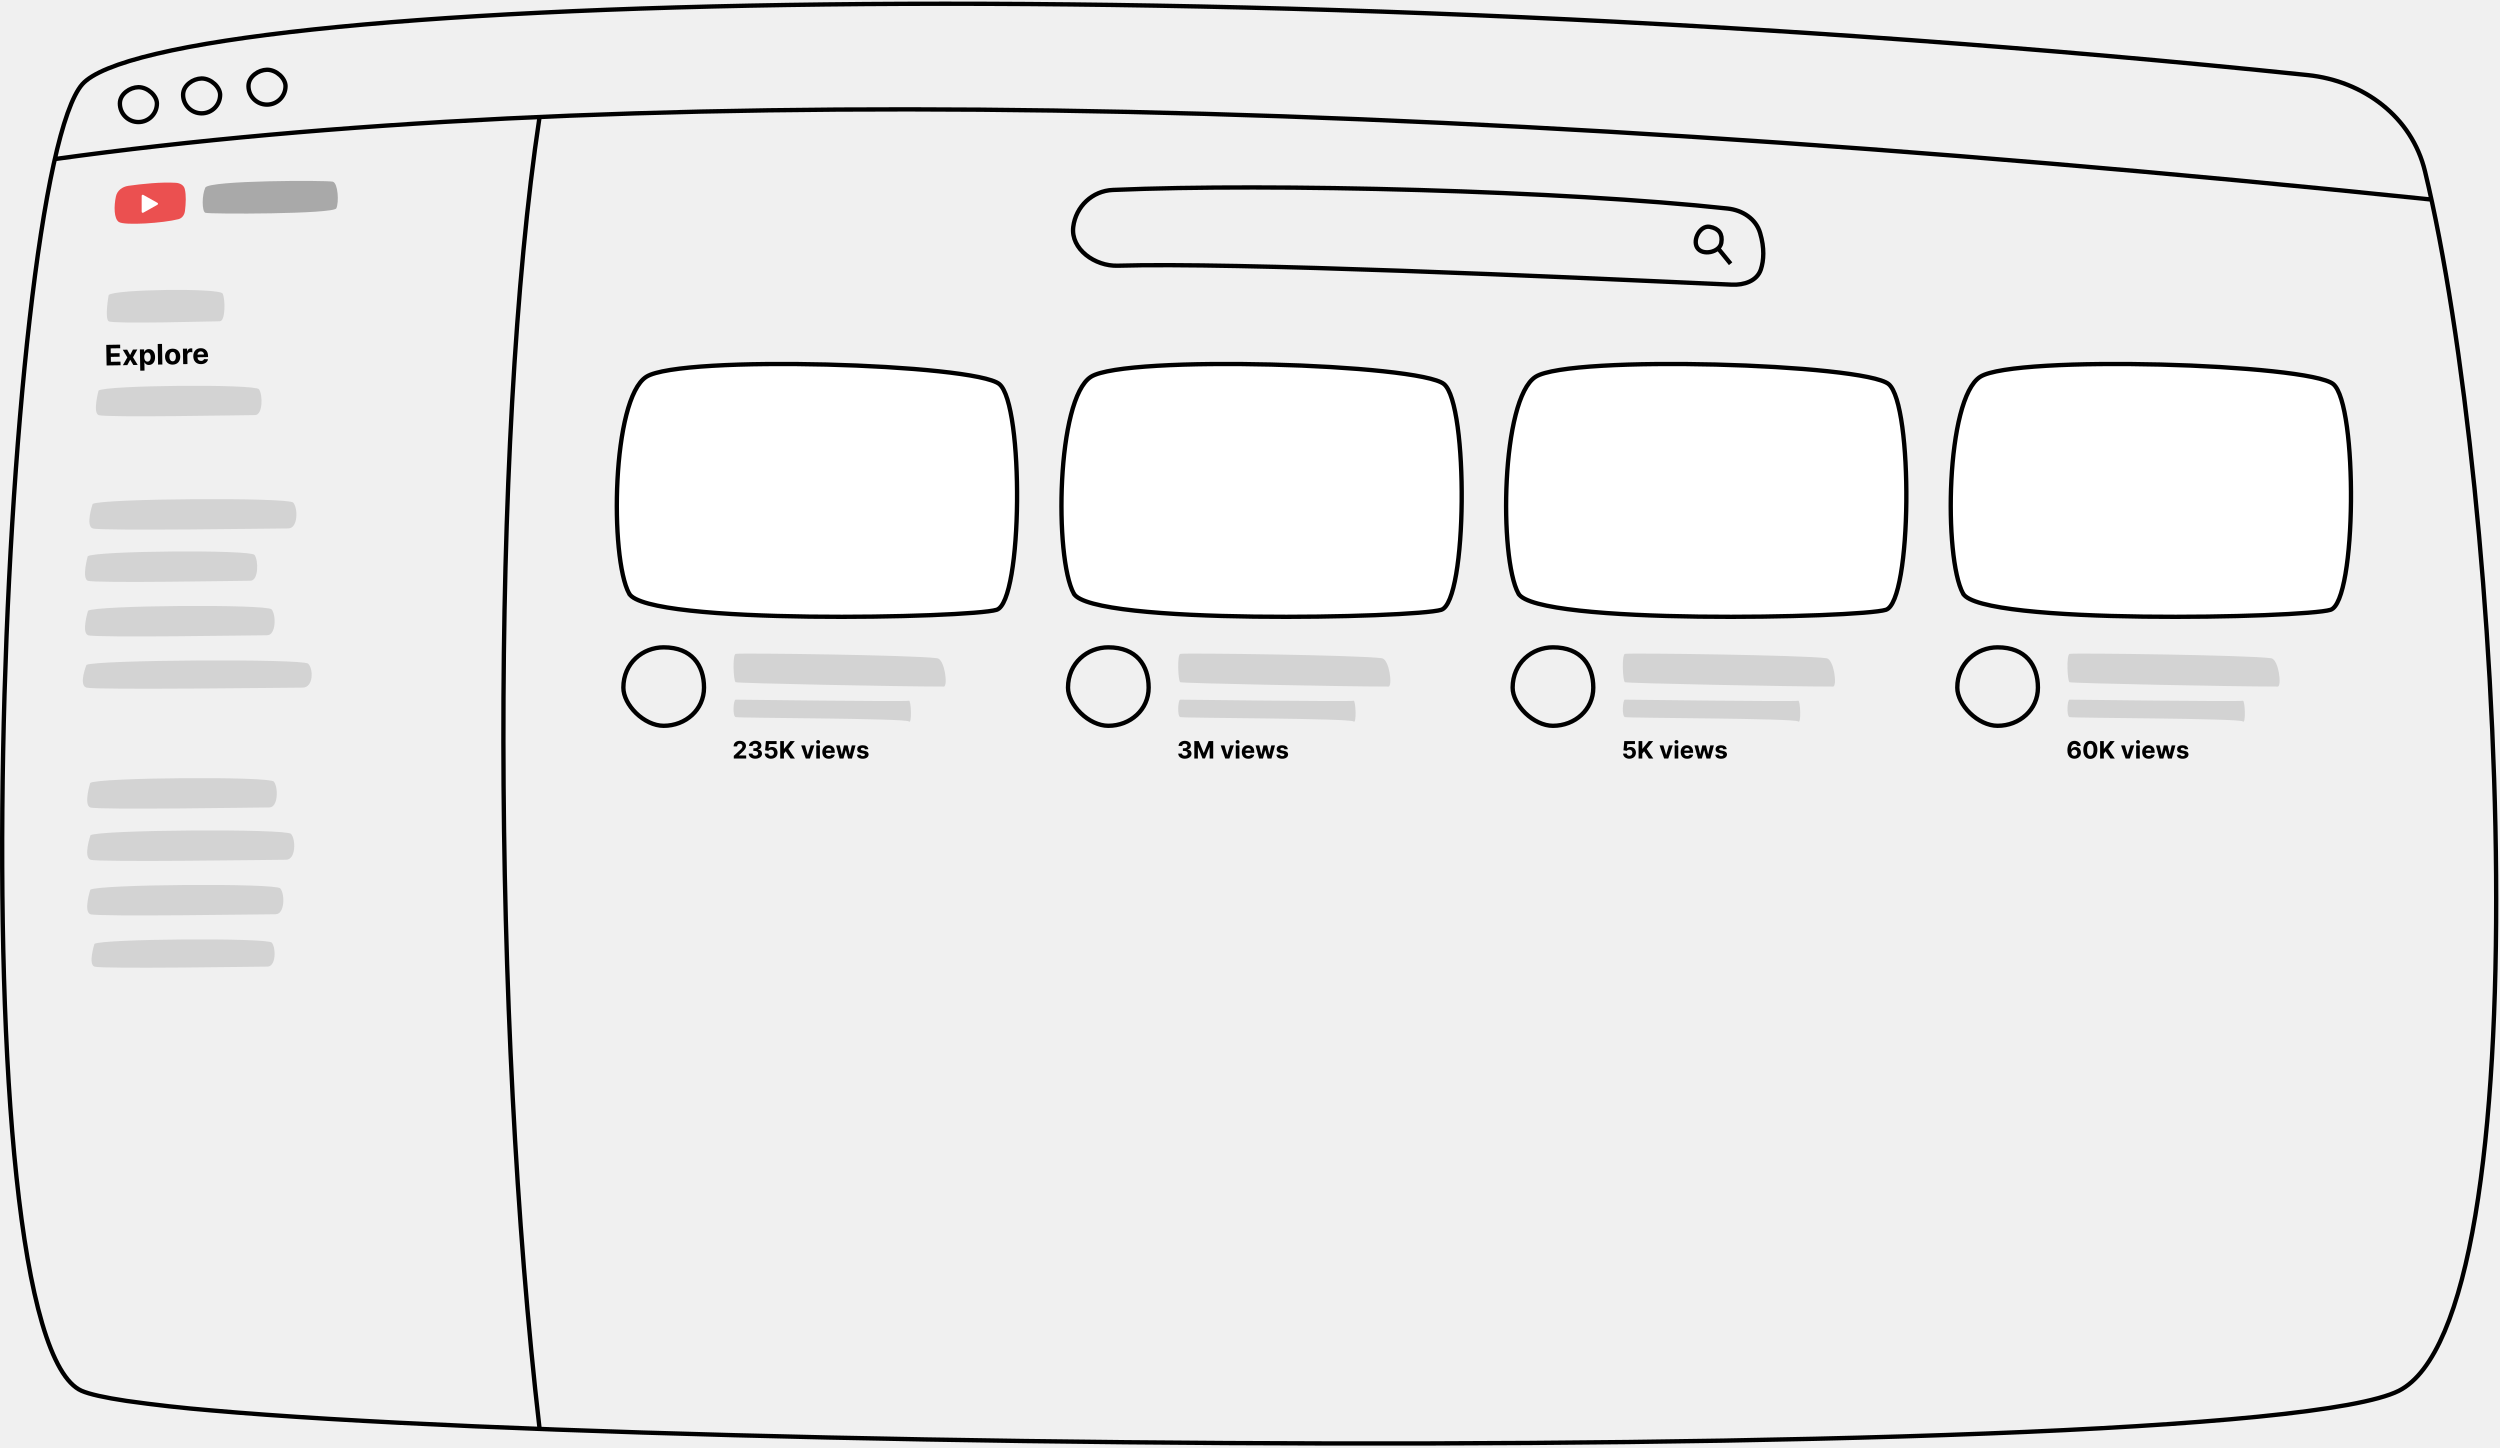
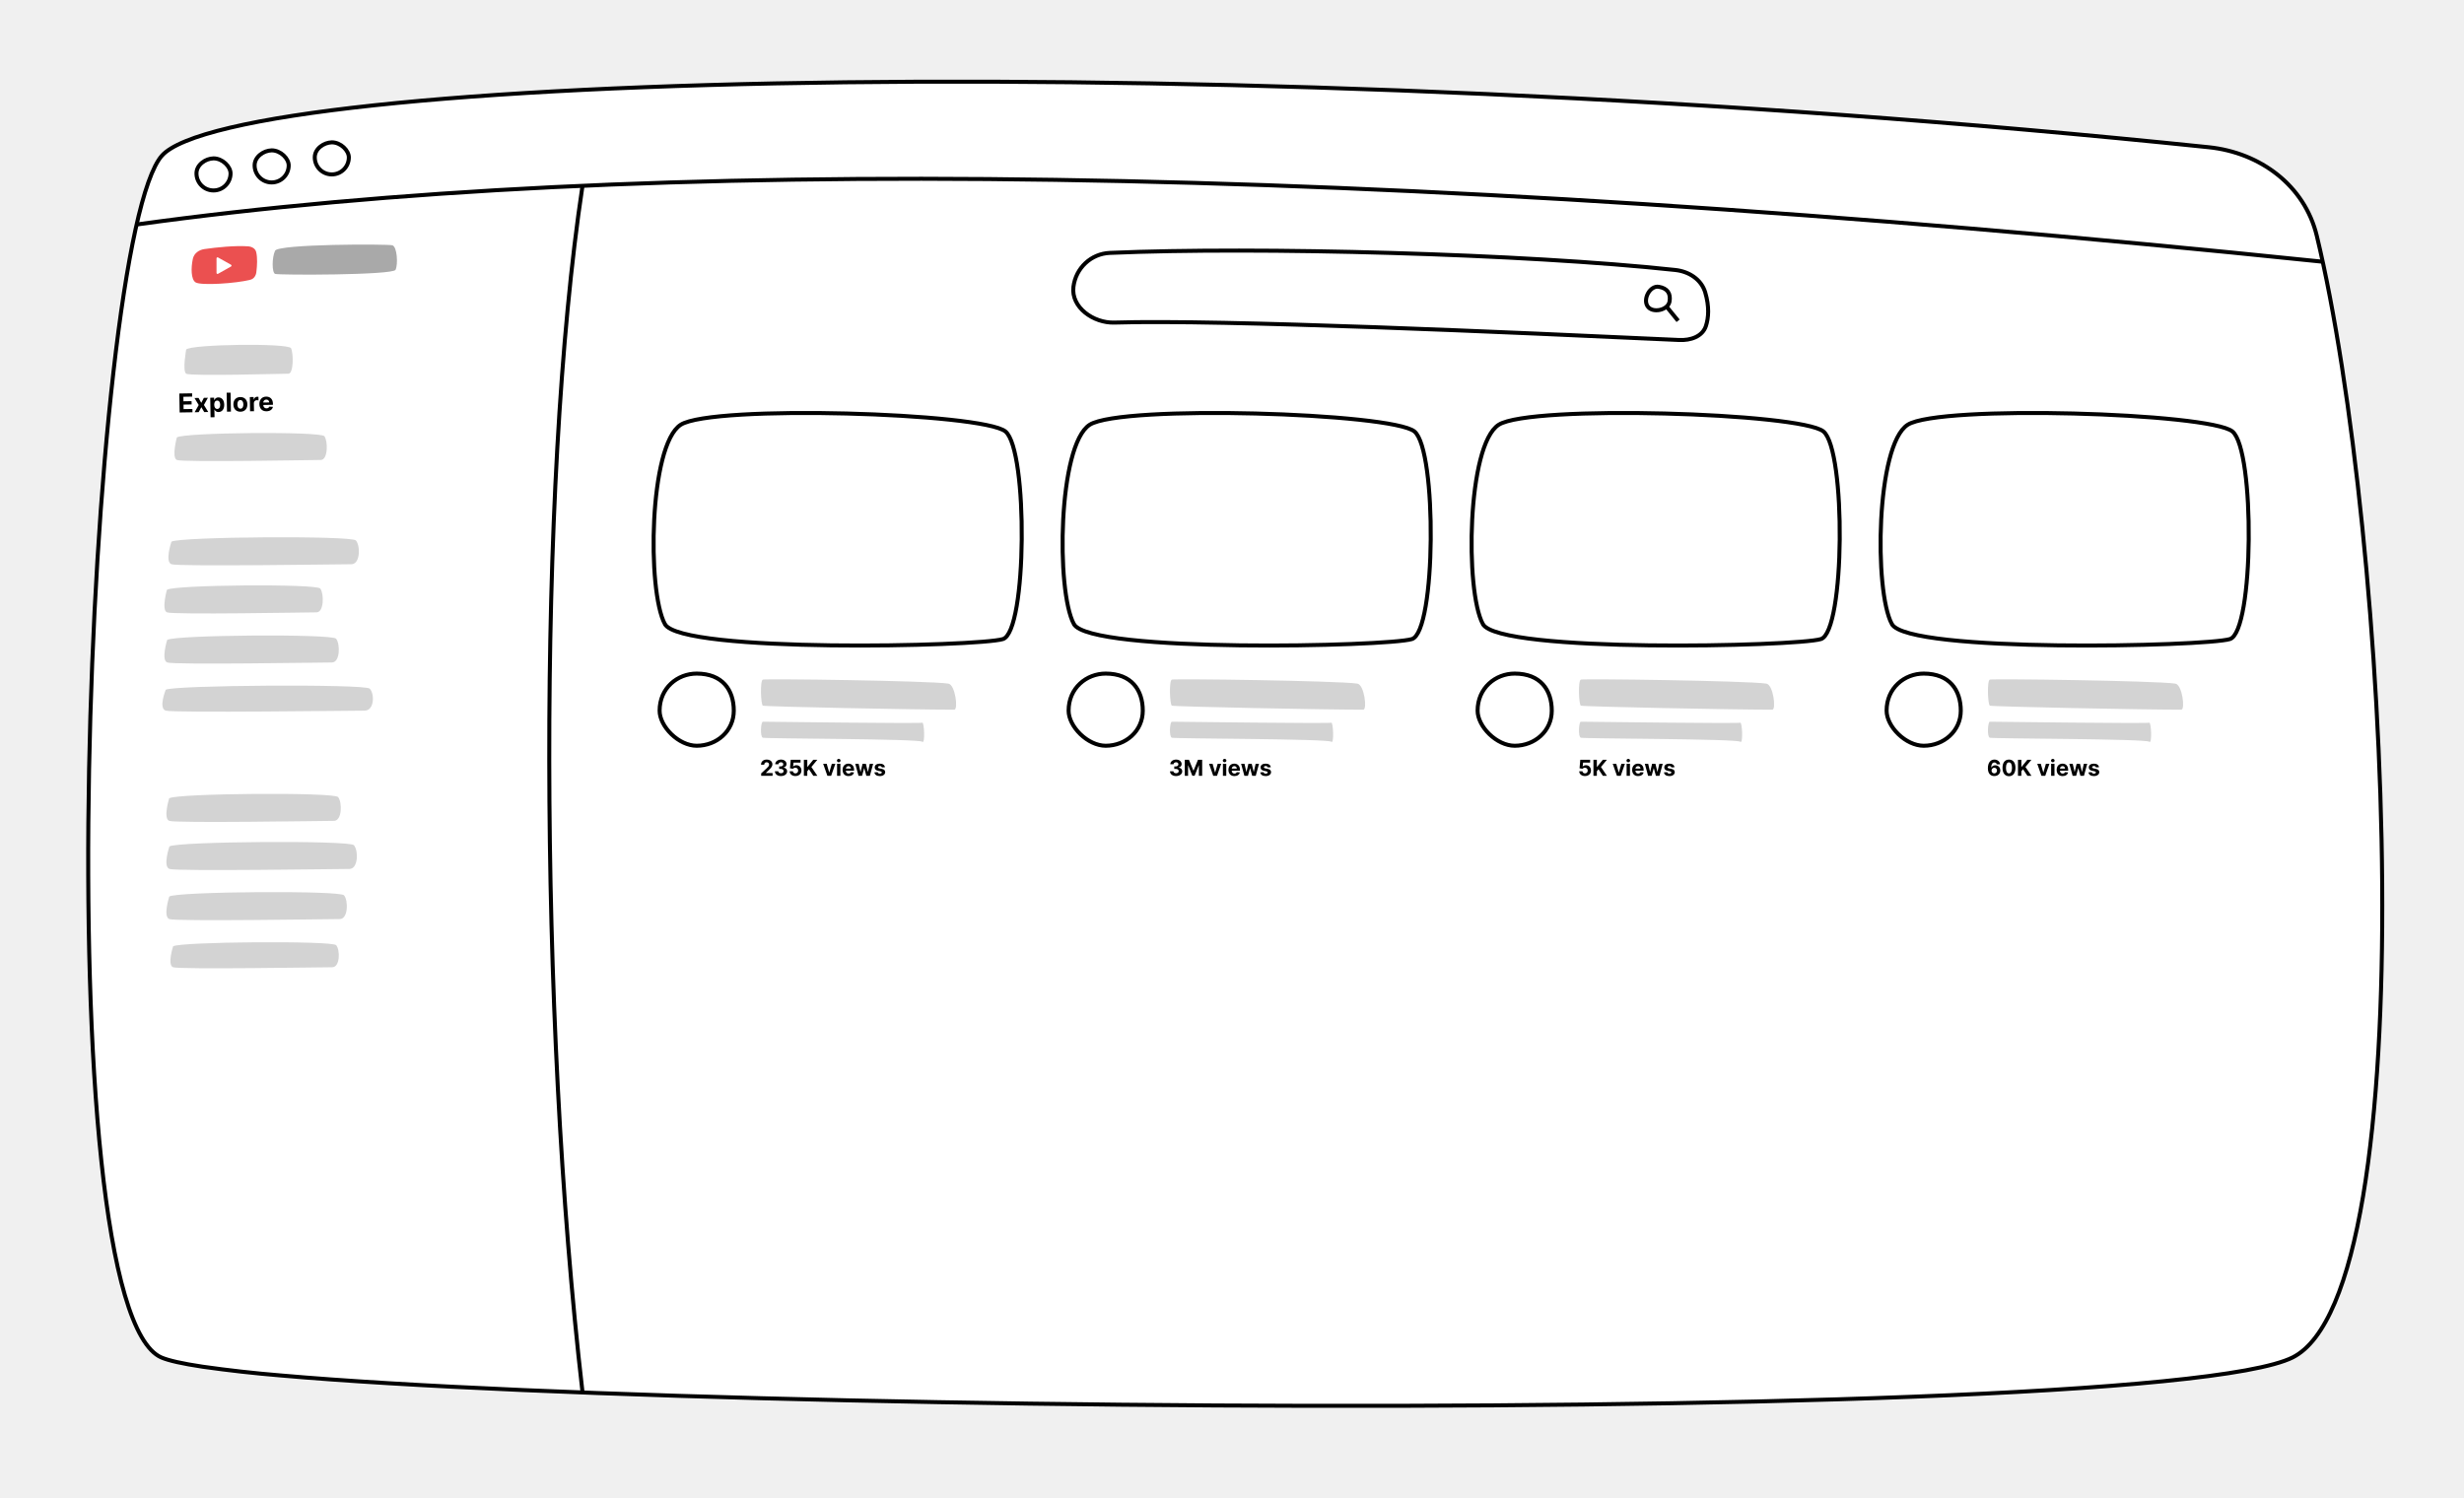
- <svg xmlns="http://www.w3.org/2000/svg" fill="none" viewBox="0 0 1147 664">
-   <path d="M37.75 38.66c2.15-2.44 6.08-4.87 11.83-7.23 5.72-2.36 13.13-4.6 22.13-6.73 18-4.26 42.3-8 71.97-11.18C203 7.18 283.75 3.17 378.63 2.04 568.4-.2 814.57 9.1 1058.7 34.44c25.76 2.68 47.84 19.14 53.89 44.17 17.92 74.12 31.76 205.65 32.62 322.93.43 58.64-2.38 113.67-9.53 156.15-3.58 21.24-8.23 39.3-14.08 53.1-5.87 13.83-12.87 23.2-21.04 27.32-4.58 2.3-12.51 4.46-23.47 6.46-10.93 1.98-24.78 3.79-41.13 5.42-32.72 3.26-75.41 5.81-124.72 7.72-98.62 3.83-223.67 5.1-348.22 4.36-124.56-.74-248.6-3.49-345.23-7.68-48.32-2.1-89.76-4.56-120.99-7.31a665.64 665.64 0 01-38.72-4.34c-10.1-1.51-17.09-3.08-20.67-4.65-3.44-1.52-6.7-4.92-9.76-10.18-3.04-5.25-5.82-12.24-8.32-20.77-5.01-17.05-8.9-40.07-11.77-67.15C1.8 485.84.09 415.61 1.44 344.83c1.34-70.78 5.73-142.07 12.16-198.35 3.2-28.14 6.93-52.5 11.03-71.17 2.05-9.33 4.19-17.22 6.4-23.43 2.22-6.23 4.48-10.68 6.72-13.22zM25 73c248.5-34.5 610.4-31.1 1090 18.5" stroke="#000" stroke-width="2" />
-   <path d="M72 47.5a8.5 8.5 0 01-17 0c0-2.24 1.17-4.1 2.87-5.43A9.62 9.62 0 0163.5 40c2.2 0 4.34 1 5.94 2.48 1.62 1.5 2.56 3.38 2.56 5.02zM101 43.5a8.5 8.5 0 01-17 0c0-2.24 1.17-4.1 2.87-5.43A9.62 9.62 0 0192.5 36c2.2 0 4.34 1 5.94 2.48 1.62 1.5 2.56 3.38 2.56 5.02zM131 39.5a8.5 8.5 0 01-17 0c0-2.24 1.17-4.1 2.87-5.43A9.63 9.63 0 01122.5 32c2.2 0 4.34 1 5.94 2.48 1.62 1.5 2.56 3.38 2.56 5.02zM792.64 95.68c-74.92-8.11-208.73-11.71-282.06-8.53-9.42.4-17 7.57-18.17 16.92-1.28 10.26 10.04 18.15 20.37 17.84 53.48-1.63 199.49 4.92 281.8 8.69 5.6.26 11.54-1.66 13.3-6.98 1.35-4.13 1.75-9.7-.35-16.77-1.93-6.5-8.15-10.44-14.89-11.17z" stroke="#000" stroke-width="2" />
-   <path d="M788.3 114l5.7 7m-9.61-16.94c-4.27-.74-7.97 5.87-5.7 9.57 2.36 3.84 10.27 2.16 11.04-2.2.71-4.06-1.07-6.64-5.34-7.37zM247.5 54c-22.5 149-21.6 414.2 0 601" stroke="#000" stroke-width="2" />
-   <path d="M80.69 83.87c-6.56-.43-15.52.49-21.77 1.38-2.75.4-5.15 2.14-5.73 4.85-.98 4.52-.94 10.28 1.36 11.76 2.63 1.69 20.39.5 27.32-1.3 1.78-.47 2.79-2.04 3-3.86.4-3.18.6-7.22-.1-10-.44-1.8-2.23-2.7-4.08-2.83z" fill="#EB5050" />
-   <path d="M65 97.15v-7.3a.5.5 0 01.75-.43l6.48 3.64a.5.5 0 010 .88l-6.48 3.64a.5.5 0 01-.75-.43z" fill="#fff" />
-   <path d="M94.2 97.62c-1.6-.68-1.6-8.15 0-11.55 1.6-3.4 56.1-3.4 58.5-2.71 2.4.67 2.89 9.5 1.6 12.22-1.27 2.72-58.5 2.72-60.1 2.04z" fill="#A9A9A9" />
-   <path d="M288.63 272.3c-8.94-16.49-7.9-89.34 7.9-99.43 15.82-10.1 150.69-5.98 161.98 3.36 11.29 9.35 10.77 99.81-1.27 103.55-12.04 3.74-160.7 7.1-168.6-7.48z" fill="#fff" stroke="#000" stroke-width="2" />
-   <path d="M323 315.5c0 10.14-8.47 17.5-18.5 17.5-4.42 0-9.06-2.34-12.62-5.78-3.57-3.45-5.88-7.83-5.88-11.72 0-11.38 8.98-18.5 18.5-18.5 6.52 0 11.1 2.1 14.07 5.38 2.98 3.3 4.43 7.91 4.43 13.12z" stroke="#000" stroke-width="2" />
-   <path d="M430 302c-10.3-1.47-91-2.5-92.5-2s-1 12.5 0 13 75.5 2 95.5 2c2 0 .5-12.5-3-13zM337.5 329c-1.5-.5-1-8 0-8s78.5 1 79.5.5 1.5 11 0 9.5-78-1.5-79.5-2z" fill="#D3D3D3" />
-   <path d="M336.65 348h5.7v-1.38H339v-.06l1.17-1.14c1.64-1.5 2.09-2.25 2.09-3.16 0-1.39-1.14-2.37-2.85-2.37-1.68 0-2.83 1-2.83 2.57h1.6c0-.76.49-1.23 1.22-1.23.7 0 1.22.44 1.22 1.14 0 .64-.39 1.07-1.11 1.77l-2.85 2.64V348zm9.88.1c1.8 0 3.09-.98 3.08-2.35 0-1-.63-1.7-1.8-1.85v-.06c.9-.16 1.5-.8 1.5-1.7 0-1.26-1.1-2.25-2.75-2.25-1.64 0-2.88.96-2.9 2.34h1.62c.02-.6.58-1 1.27-1 .68 0 1.14.41 1.14 1.02 0 .63-.54 1.05-1.3 1.05h-.75v1.24h.75c.9 0 1.47.46 1.46 1.1 0 .64-.54 1.07-1.31 1.07-.75 0-1.3-.39-1.34-.97h-1.7c.03 1.4 1.28 2.37 3.03 2.37zm7.22 0c1.78 0 3-1.15 2.99-2.77 0-1.53-1.07-2.63-2.51-2.63-.7 0-1.3.3-1.59.69h-.05l.21-2h3.5V340h-4.9l-.37 4.22 1.5.27c.25-.33.72-.54 1.2-.54.8 0 1.38.59 1.38 1.43 0 .83-.57 1.4-1.36 1.4-.67 0-1.21-.42-1.25-1.04h-1.64c.03 1.38 1.23 2.37 2.89 2.37zm4.21-.1h1.7v-2.27l.83-1.02 2.19 3.29h2.02l-3-4.42 2.97-3.58h-2.03l-2.88 3.53h-.1V340h-1.7v8zm15.7-6h-1.76l-1.25 4.3h-.06l-1.24-4.3h-1.76l2.1 6h1.87l2.1-6zm.85 6h1.66v-6h-1.66v6zm.84-6.77c.5 0 .9-.38.9-.85 0-.46-.4-.84-.9-.84s-.9.38-.9.84c0 .47.4.85.9.85zm4.89 6.89c1.49 0 2.49-.73 2.72-1.84l-1.54-.1c-.17.46-.6.7-1.15.7-.83 0-1.36-.56-1.36-1.45h4.08v-.46c0-2.04-1.23-3.05-2.82-3.05-1.76 0-2.9 1.26-2.9 3.1 0 1.91 1.12 3.1 2.97 3.1zm-1.33-3.73c.03-.68.55-1.23 1.3-1.23.71 0 1.21.52 1.22 1.23h-2.52zm6.31 3.61h1.76l1.03-3.77h.07l1.04 3.77h1.76l1.63-6h-1.68l-.92 4h-.05l-.98-4h-1.65l-.97 4.03h-.06l-.93-4.03h-1.68l1.63 6zm13.17-4.29c-.15-1.1-1.04-1.79-2.56-1.79-1.53 0-2.55.71-2.54 1.87 0 .9.56 1.48 1.73 1.71l1.04.21c.52.1.76.3.77.6 0 .35-.4.6-.98.6-.59 0-.98-.25-1.09-.73l-1.63.08c.15 1.15 1.13 1.86 2.72 1.86 1.55 0 2.67-.8 2.67-1.98 0-.87-.57-1.39-1.73-1.62l-1.09-.22c-.56-.12-.76-.32-.76-.6 0-.36.4-.6.92-.6.58 0 .92.32 1 .7l1.53-.09zM48.91 167.68l6.4-.1-.04-1.66-4.39.08-.03-2.26 4.04-.07-.03-1.64-4.04.06-.04-2.25 4.37-.07-.03-1.65-6.37.11.16 9.45zm9.45-7.25l-2.03.03 2.09 3.51-2.04 3.58 2.03-.03 1.33-2.48 1.44 2.43 2-.04-2.16-3.5 1.99-3.59-2.02.04-1.29 2.5-1.34-2.45zm5.99 9.64l1.96-.03-.06-3.8h.06a2.1 2.1 0 002.03 1.22c1.62-.03 2.85-1.33 2.81-3.7-.04-2.44-1.38-3.63-2.93-3.6a2.09 2.09 0 00-2 1.32h-.08l-.02-1.19-1.94.03.17 9.75zm1.81-6.23c-.02-1.27.5-2.09 1.46-2.1.97-.02 1.5.82 1.53 2.04.02 1.24-.5 2.1-1.46 2.13-.95.01-1.5-.8-1.53-2.07zm8.17-6.06l-1.97.04.17 9.45 1.96-.03-.16-9.46zm4.94 9.51c2.15-.04 3.47-1.53 3.43-3.72-.04-2.2-1.4-3.64-3.55-3.6-2.16.04-3.47 1.53-3.43 3.73.04 2.18 1.4 3.63 3.55 3.6zm-.01-1.52c-1 .02-1.52-.89-1.54-2.12-.02-1.24.47-2.16 1.46-2.18.97-.02 1.5.89 1.52 2.13.02 1.23-.47 2.15-1.44 2.17zm4.78 1.3l1.96-.03-.06-4.01c-.02-.88.6-1.49 1.47-1.5.28 0 .65.03.84.09l-.03-1.75a2.95 2.95 0 00-.62-.06c-.8.02-1.44.5-1.68 1.37h-.08l-.02-1.23-1.9.03.12 7.09zm8.22 0c1.75-.04 2.92-.91 3.18-2.23l-1.83-.09c-.18.54-.69.84-1.34.85-.99.01-1.62-.63-1.64-1.68l4.83-.1-.01-.53c-.04-2.41-1.52-3.58-3.4-3.54-2.08.03-3.4 1.54-3.37 3.72.04 2.25 1.4 3.63 3.58 3.6zm-1.65-4.38a1.5 1.5 0 011.5-1.48 1.4 1.4 0 011.48 1.43l-2.98.05z" fill="#000" />
-   <path d="M492.63 272.3c-8.94-16.49-7.9-89.34 7.9-99.43 15.82-10.1 150.69-5.98 161.98 3.36 11.29 9.35 10.77 99.81-1.27 103.55-12.04 3.74-160.7 7.1-168.6-7.48z" fill="#fff" stroke="#000" stroke-width="2" />
-   <path d="M527 315.5c0 10.14-8.47 17.5-18.5 17.5-4.42 0-9.06-2.34-12.62-5.78-3.57-3.45-5.88-7.83-5.88-11.72 0-11.38 8.98-18.5 18.5-18.5 6.52 0 11.1 2.1 14.07 5.38 2.98 3.3 4.43 7.91 4.43 13.12z" stroke="#000" stroke-width="2" />
-   <path d="M634 302c-10.3-1.47-91-2.5-92.5-2s-1 12.5 0 13 75.5 2 95.5 2c2 0 .5-12.5-3-13zM541.5 329c-1.5-.5-1-8 0-8s78.5 1 79.5.5 1.5 11 0 9.5-78-1.5-79.5-2z" fill="#D3D3D3" />
-   <path d="M543.6 348.1c1.8 0 3.09-.98 3.08-2.35 0-1-.63-1.7-1.8-1.85v-.06c.9-.16 1.51-.8 1.5-1.7.01-1.26-1.1-2.25-2.75-2.25-1.64 0-2.88.96-2.9 2.34h1.62c.02-.6.58-1 1.27-1 .68 0 1.14.41 1.14 1.02 0 .63-.53 1.05-1.3 1.05h-.75v1.24h.75c.9 0 1.47.46 1.47 1.1 0 .64-.55 1.07-1.32 1.07-.75 0-1.3-.39-1.34-.97h-1.7c.03 1.4 1.28 2.37 3.03 2.37zm4.35-8.1v8h1.64v-5.23h.06l2.07 5.2h1.12l2.07-5.18h.07V348h1.64v-8h-2.09l-2.2 5.38h-.1l-2.2-5.38h-2.08zm18.17 2h-1.76l-1.24 4.3h-.07l-1.24-4.3h-1.76l2.1 6h1.87l2.1-6zm.85 6h1.67v-6h-1.67v6zm.84-6.77c.5 0 .9-.38.9-.85 0-.46-.4-.84-.9-.84s-.9.38-.9.84c0 .47.4.85.9.85zm4.9 6.89c1.48 0 2.48-.73 2.71-1.84l-1.54-.1c-.16.46-.6.7-1.15.7-.83 0-1.36-.56-1.36-1.45h4.09v-.46c0-2.04-1.24-3.05-2.82-3.05-1.77 0-2.91 1.26-2.91 3.1 0 1.91 1.13 3.1 2.97 3.1zm-1.34-3.73c.04-.68.56-1.23 1.3-1.23.72 0 1.22.52 1.22 1.23h-2.52zm6.31 3.61h1.76l1.03-3.77h.08l1.03 3.77h1.76l1.63-6h-1.68l-.91 4h-.06l-.98-4h-1.65l-.97 4.03h-.06l-.93-4.03h-1.68l1.63 6zm13.17-4.29c-.15-1.1-1.04-1.79-2.56-1.79-1.53 0-2.54.71-2.54 1.87 0 .9.56 1.48 1.74 1.71l1.03.21c.53.1.77.3.77.6 0 .35-.4.6-.97.6-.6 0-1-.25-1.1-.73l-1.63.08c.16 1.15 1.13 1.86 2.72 1.86 1.56 0 2.67-.8 2.68-1.98 0-.87-.58-1.39-1.74-1.62l-1.09-.22c-.55-.12-.76-.32-.76-.6 0-.36.4-.6.92-.6.58 0 .92.32 1 .7l1.53-.09z" fill="#000" />
-   <path d="M696.63 272.3c-8.93-16.49-7.9-89.34 7.9-99.43 15.82-10.1 150.69-5.98 161.98 3.36 11.29 9.35 10.77 99.81-1.27 103.55-12.04 3.74-160.7 7.1-168.6-7.48z" fill="#fff" stroke="#000" stroke-width="2" />
-   <path d="M731 315.5c0 10.14-8.47 17.5-18.5 17.5-4.42 0-9.05-2.34-12.62-5.78-3.57-3.45-5.88-7.83-5.88-11.72 0-11.38 8.98-18.5 18.5-18.5 6.52 0 11.1 2.1 14.07 5.38 2.98 3.3 4.43 7.91 4.43 13.12z" stroke="#000" stroke-width="2" />
-   <path d="M838 302c-10.3-1.47-91-2.5-92.5-2s-1 12.5 0 13 75.5 2 95.5 2c2 0 .5-12.5-3-13zM745.5 329c-1.5-.5-1-8 0-8s78.5 1 79.5.5 1.5 11 0 9.5-78-1.5-79.5-2z" fill="#D3D3D3" />
-   <path d="M747.57 348.1c1.78 0 3-1.15 2.99-2.77 0-1.53-1.07-2.63-2.5-2.63-.71 0-1.32.3-1.6.69h-.05l.21-2h3.5V340h-4.9l-.37 4.22 1.5.27c.25-.33.72-.54 1.2-.54.8 0 1.38.59 1.38 1.43 0 .83-.57 1.4-1.36 1.4-.67 0-1.22-.42-1.25-1.04h-1.64c.03 1.38 1.23 2.37 2.89 2.37zm4.21-.1h1.7v-2.27l.83-1.02 2.19 3.29h2.02l-3-4.42 2.97-3.58h-2.03l-2.88 3.53h-.1V340h-1.7v8zm15.7-6h-1.76l-1.25 4.3h-.06l-1.25-4.3h-1.75l2.1 6h1.87l2.1-6zm.85 6h1.66v-6h-1.66v6zm.83-6.77c.5 0 .9-.38.9-.85 0-.46-.4-.84-.9-.84-.49 0-.9.38-.9.84 0 .47.41.85.9.85zm4.9 6.89c1.49 0 2.49-.73 2.72-1.84l-1.54-.1c-.17.46-.6.7-1.15.7-.83 0-1.36-.56-1.36-1.45h4.08v-.46c0-2.04-1.23-3.05-2.82-3.05-1.76 0-2.9 1.26-2.9 3.1 0 1.91 1.12 3.1 2.97 3.1zm-1.33-3.73c.03-.68.55-1.23 1.3-1.23.71 0 1.21.52 1.22 1.23h-2.52zm6.31 3.61h1.76l1.03-3.77h.07l1.04 3.77h1.76l1.63-6h-1.68l-.92 4h-.05l-.98-4h-1.66l-.96 4.03h-.06l-.93-4.03h-1.68l1.63 6zm13.17-4.29c-.15-1.1-1.04-1.79-2.56-1.79-1.53 0-2.55.71-2.54 1.87 0 .9.56 1.48 1.73 1.71l1.04.21c.52.1.76.3.77.6 0 .35-.4.6-.98.6-.59 0-.98-.25-1.08-.73l-1.64.08c.15 1.15 1.13 1.86 2.72 1.86 1.56 0 2.67-.8 2.67-1.98 0-.87-.57-1.39-1.73-1.62l-1.09-.22c-.56-.12-.76-.32-.76-.6 0-.36.4-.6.92-.6.58 0 .92.32 1 .7l1.53-.09z" fill="#000" />
-   <path d="M900.63 272.3c-8.93-16.49-7.9-89.34 7.9-99.43 15.82-10.1 150.69-5.98 161.98 3.36 11.29 9.35 10.77 99.81-1.27 103.55-12.04 3.74-160.7 7.1-168.6-7.48z" fill="#fff" stroke="#000" stroke-width="2" />
-   <path d="M935 315.5c0 10.14-8.47 17.5-18.5 17.5-4.42 0-9.05-2.34-12.62-5.78-3.57-3.45-5.88-7.83-5.88-11.72 0-11.38 8.98-18.5 18.5-18.5 6.52 0 11.1 2.1 14.07 5.38 2.98 3.3 4.43 7.91 4.43 13.12z" stroke="#000" stroke-width="2" />
-   <path d="M1042 302c-10.3-1.47-91-2.5-92.5-2s-1 12.5 0 13 75.5 2 95.5 2c2 0 .5-12.5-3-13zM949.5 329c-1.5-.5-1-8 0-8s78.5 1 79.5.5 1.5 11 0 9.5-78-1.5-79.5-2z" fill="#D3D3D3" />
-   <path d="M951.72 348.1c1.78.02 3-1.15 3-2.78 0-1.5-1.05-2.58-2.47-2.58a2.2 2.2 0 00-2.02 1.13h-.05c0-1.56.55-2.53 1.6-2.53.61 0 1.05.34 1.18.9h1.67c-.16-1.32-1.25-2.35-2.85-2.35-1.98 0-3.25 1.6-3.26 4.29 0 2.93 1.55 3.92 3.2 3.93zm0-1.32c-.79 0-1.37-.63-1.37-1.4 0-.79.6-1.42 1.37-1.42.78 0 1.35.61 1.35 1.4 0 .8-.58 1.42-1.36 1.42zm7.33 1.4c2 0 3.22-1.54 3.23-4.17 0-2.62-1.23-4.12-3.23-4.12-2.01 0-3.23 1.5-3.23 4.12-.01 2.63 1.21 4.16 3.23 4.17zm0-1.4c-.92 0-1.51-.93-1.51-2.77 0-1.82.6-2.73 1.5-2.73.92 0 1.51.91 1.51 2.73 0 1.84-.59 2.76-1.5 2.76zm4.48 1.22h1.7v-2.27l.82-1.02 2.2 3.29h2.02l-3-4.42 2.96-3.58h-2.02l-2.88 3.53h-.1V340h-1.7v8zm15.7-6h-1.77l-1.24 4.3h-.06l-1.25-4.3h-1.76l2.1 6h1.88l2.1-6zm.84 6h1.67v-6h-1.67v6zm.84-6.77c.5 0 .9-.38.9-.85 0-.46-.4-.84-.9-.84s-.9.38-.9.84c0 .47.4.85.9.85zm4.9 6.89c1.48 0 2.48-.73 2.71-1.84l-1.53-.1c-.17.46-.6.7-1.16.7-.83 0-1.36-.56-1.36-1.45h4.09v-.46c0-2.04-1.23-3.05-2.82-3.05-1.77 0-2.91 1.26-2.91 3.1 0 1.91 1.13 3.1 2.98 3.1zm-1.34-3.73c.04-.68.56-1.23 1.3-1.23.72 0 1.22.52 1.22 1.23h-2.52zm6.32 3.61h1.75l1.04-3.77h.07l1.03 3.77h1.76l1.63-6h-1.68l-.91 4h-.05l-.99-4h-1.65l-.97 4.03h-.05l-.93-4.03h-1.69l1.64 6zm13.16-4.29c-.15-1.1-1.04-1.79-2.55-1.79-1.54 0-2.55.71-2.55 1.87 0 .9.57 1.48 1.74 1.71l1.04.21c.52.1.76.3.77.6-.01.35-.4.6-.98.6-.59 0-.99-.25-1.09-.73l-1.64.08c.16 1.15 1.14 1.86 2.73 1.86 1.55 0 2.66-.8 2.67-1.98-.01-.87-.57-1.39-1.74-1.62l-1.08-.22c-.56-.12-.77-.32-.76-.6-.01-.36.4-.6.91-.6.58 0 .93.32 1.01.7l1.52-.09z" fill="#000" />
-   <path d="M49.86 147.4c-1.94-1.33 0-12.03 0-12.03 2.07-2.67 51-3.34 52.3-.67 1.28 2.68 1.28 12.7-1.3 12.7s-49.06 1.34-51 0zM45.21 190.44c-2.72-1.24 0-11.23 0-11.23 2.9-2.5 71.78-3.12 73.6-.62 1.81 2.5 1.81 11.85-1.82 11.85s-69.05 1.25-71.78 0zM42.51 242.44c-3.4-1.24 0-11.23 0-11.23 3.64-2.5 89.73-3.12 92-.62 2.27 2.5 2.27 11.85-2.27 11.85-4.55 0-86.32 1.25-89.73 0zM41.39 370.44c-3.12-1.24 0-11.23 0-11.23 3.33-2.5 82.16-3.12 84.24-.62 2.08 2.5 2.08 11.86-2.08 11.86s-79.04 1.24-82.16 0zM40.26 266.44c-2.83-1.24 0-11.23 0-11.23 3.02-2.5 74.61-3.12 76.5-.62 1.89 2.5 1.89 11.85-1.89 11.85s-71.78 1.25-74.61 0zM41.51 394.44c-3.4-1.24 0-11.23 0-11.23 3.64-2.5 89.73-3.12 92-.62 2.27 2.5 2.27 11.86-2.27 11.86-4.55 0-86.32 1.24-89.73 0zM40.39 291.44c-3.12-1.24 0-11.23 0-11.23 3.33-2.5 82.16-3.12 84.24-.62 2.08 2.5 2.08 11.86-2.08 11.86s-79.04 1.24-82.16 0zM41.43 419.44c-3.22-1.24 0-11.23 0-11.23 3.45-2.5 85-3.12 87.16-.62 2.15 2.5 2.15 11.86-2.16 11.86-4.3 0-81.77 1.24-85 0zM39.67 315.49c-3.76-1.16 0-10.44 0-10.44 4.02-2.31 99.17-2.9 101.68-.57 2.51 2.31 2.51 11-2.51 11s-95.4 1.16-99.17 0zM43.34 443.49c-3.01-1.16 0-10.44 0-10.44 3.21-2.31 79.33-2.9 81.34-.57 2 2.31 2 11-2 11-4.03 0-76.33 1.16-79.34 0z" fill="#D3D3D3" />
+ <svg xmlns="http://www.w3.org/2000/svg" fill="none" viewBox="0 0 1229 747">
+   <path d="M80.75 77.66c2.15-2.44 6.08-4.87 11.83-7.23 5.72-2.36 13.13-4.6 22.13-6.73 18-4.26 42.3-8 71.97-11.18C246 46.18 326.75 42.17 421.63 41.04c189.76-2.25 435.93 7.06 680.05 32.4 25.76 2.68 47.84 19.14 53.89 44.17 17.92 74.12 31.76 205.65 32.62 322.93.43 58.64-2.38 113.67-9.53 156.15-3.58 21.24-8.23 39.3-14.08 53.1-5.87 13.83-12.87 23.2-21.04 27.32-4.58 2.3-12.51 4.46-23.47 6.46-10.93 1.98-24.78 3.79-41.13 5.42-32.72 3.26-75.41 5.81-124.72 7.72-98.62 3.83-223.67 5.1-348.22 4.36-124.56-.74-248.6-3.49-345.23-7.68-48.32-2.1-89.76-4.56-120.99-7.31a665.66 665.66 0 01-38.72-4.34c-10.1-1.51-17.09-3.08-20.67-4.65-3.44-1.52-6.7-4.92-9.76-10.18-3.04-5.25-5.82-12.24-8.32-20.77-5.01-17.05-8.9-40.07-11.77-67.15-5.75-54.15-7.46-124.38-6.11-195.16 1.34-70.78 5.73-142.07 12.16-198.35 3.2-28.14 6.93-52.5 11.03-71.17 2.05-9.33 4.19-17.22 6.4-23.43 2.22-6.23 4.48-10.68 6.72-13.22z" fill="#fff" stroke="#000" stroke-width="2" />
+   <path d="M68 112c248.5-34.5 610.4-31.1 1090 18.5M115 86.5a8.5 8.5 0 01-17 0c0-2.24 1.17-4.1 2.87-5.43A9.63 9.63 0 01106.5 79c2.2 0 4.34 1 5.94 2.48 1.62 1.5 2.56 3.38 2.56 5.02zM144 82.5a8.5 8.5 0 01-17 0c0-2.24 1.17-4.1 2.87-5.43A9.63 9.63 0 01135.5 75c2.2 0 4.34 1 5.94 2.48 1.62 1.5 2.56 3.38 2.56 5.02zM174 78.5a8.5 8.5 0 01-17 0c0-2.24 1.17-4.1 2.87-5.43A9.63 9.63 0 01165.5 71c2.2 0 4.34 1 5.94 2.48 1.62 1.5 2.56 3.38 2.56 5.02zM835.64 134.68c-74.92-8.11-208.73-11.71-282.06-8.53-9.42.4-17 7.56-18.17 16.92-1.28 10.26 10.04 18.15 20.37 17.84 53.48-1.63 199.49 4.91 281.8 8.69 5.6.26 11.54-1.66 13.3-6.98 1.35-4.13 1.75-9.7-.35-16.77-1.93-6.5-8.15-10.44-14.89-11.17z" stroke="#000" stroke-width="2" />
+   <path d="M831.3 153l5.7 7m-9.61-16.94c-4.27-.74-7.97 5.87-5.7 9.57 2.36 3.84 10.27 2.16 11.04-2.2.71-4.06-1.07-6.64-5.34-7.37zM290.5 93c-22.5 149-21.6 414.2 0 601" stroke="#000" stroke-width="2" />
+   <path d="M123.69 122.87c-6.56-.43-15.52.48-21.77 1.38-2.75.4-5.15 2.14-5.73 4.85-.98 4.52-.94 10.28 1.36 11.75 2.63 1.7 20.39.52 27.32-1.3 1.78-.46 2.79-2.03 3-3.85.4-3.18.6-7.22-.1-10-.44-1.8-2.23-2.7-4.08-2.83z" fill="#EB5050" />
+   <path d="M108 136.15v-7.3a.5.5 0 01.75-.43l6.47 3.64a.5.5 0 010 .88l-6.47 3.64a.5.5 0 01-.75-.44z" fill="#fff" />
+   <path d="M137.2 136.62c-1.6-.68-1.6-8.15 0-11.55 1.6-3.4 56.1-3.4 58.5-2.71 2.4.67 2.89 9.5 1.6 12.22-1.27 2.72-58.5 2.72-60.1 2.04z" fill="#A9A9A9" />
+   <path d="M331.63 311.3c-8.94-16.49-7.9-89.34 7.9-99.43 15.82-10.1 150.69-5.98 161.98 3.36 11.29 9.35 10.77 99.81-1.27 103.55-12.04 3.74-160.7 7.1-168.6-7.48z" fill="#fff" stroke="#000" stroke-width="2" />
+   <path d="M366 354.5c0 10.14-8.47 17.5-18.5 17.5-4.42 0-9.06-2.34-12.62-5.78-3.57-3.45-5.88-7.83-5.88-11.72 0-11.38 8.98-18.5 18.5-18.5 6.52 0 11.1 2.1 14.07 5.38 2.98 3.3 4.43 7.91 4.43 13.12z" stroke="#000" stroke-width="2" />
+   <path d="M473 341c-10.3-1.47-91-2.5-92.5-2s-1 12.5 0 13 75.5 2 95.5 2c2 0 .5-12.5-3-13zM380.5 368c-1.5-.5-1-8 0-8s78.5 1 79.5.5 1.5 11 0 9.5-78-1.5-79.5-2z" fill="#D3D3D3" />
+   <path d="M379.65 387h5.7v-1.38H382v-.06l1.17-1.14c1.64-1.5 2.09-2.25 2.09-3.16 0-1.39-1.14-2.37-2.85-2.37-1.68 0-2.83 1-2.83 2.57h1.6c0-.76.49-1.23 1.22-1.23.7 0 1.22.44 1.22 1.14 0 .64-.39 1.07-1.11 1.77l-2.85 2.64V387zm9.88.1c1.8 0 3.09-.98 3.08-2.35 0-1-.63-1.7-1.8-1.85v-.06c.9-.16 1.5-.8 1.5-1.7 0-1.26-1.1-2.25-2.75-2.25-1.64 0-2.88.96-2.9 2.34h1.62c.02-.6.58-1 1.27-1 .68 0 1.14.41 1.14 1.02 0 .63-.54 1.05-1.3 1.05h-.75v1.24h.75c.9 0 1.47.46 1.46 1.1 0 .64-.54 1.07-1.31 1.07-.75 0-1.3-.39-1.34-.97h-1.7c.03 1.4 1.28 2.37 3.03 2.37zm7.22 0c1.78 0 3-1.15 2.99-2.77 0-1.53-1.07-2.63-2.51-2.63-.7 0-1.3.3-1.59.69h-.05l.21-2h3.5V379h-4.9l-.37 4.22 1.5.27c.25-.33.72-.54 1.2-.54.8 0 1.38.59 1.38 1.43 0 .83-.57 1.4-1.36 1.4-.67 0-1.21-.42-1.25-1.04h-1.64c.03 1.38 1.23 2.37 2.89 2.37zm4.21-.1h1.7v-2.27l.83-1.02 2.19 3.29h2.02l-3-4.42 2.97-3.58h-2.03l-2.88 3.53h-.1V379h-1.7v8zm15.7-6h-1.76l-1.25 4.3h-.06l-1.24-4.3h-1.76l2.1 6h1.87l2.1-6zm.85 6h1.66v-6h-1.66v6zm.84-6.77c.5 0 .9-.38.9-.85 0-.46-.4-.84-.9-.84s-.9.38-.9.84c0 .47.4.85.9.85zm4.89 6.89c1.49 0 2.49-.73 2.72-1.84l-1.54-.1c-.17.46-.6.7-1.15.7-.83 0-1.36-.56-1.36-1.45h4.08v-.46c0-2.04-1.23-3.05-2.82-3.05-1.76 0-2.9 1.26-2.9 3.1 0 1.91 1.12 3.1 2.97 3.1zm-1.33-3.73c.03-.68.55-1.23 1.3-1.23.71 0 1.21.52 1.22 1.23h-2.52zm6.31 3.61h1.76l1.03-3.77h.07l1.04 3.77h1.76l1.63-6h-1.68l-.92 4h-.05l-.98-4h-1.65l-.97 4.03h-.06l-.93-4.03h-1.68l1.63 6zm13.17-4.29c-.15-1.1-1.04-1.79-2.56-1.79-1.53 0-2.55.71-2.54 1.87 0 .9.56 1.48 1.73 1.71l1.04.21c.52.1.76.3.77.6 0 .35-.4.6-.98.6-.59 0-.98-.25-1.09-.73l-1.63.08c.15 1.15 1.13 1.86 2.72 1.86 1.55 0 2.67-.8 2.67-1.98 0-.87-.57-1.39-1.73-1.62l-1.09-.22c-.56-.12-.76-.32-.76-.6 0-.36.4-.6.92-.6.58 0 .92.32 1 .7l1.53-.09zM89.6 205.75l6.4-.1-.03-1.65-4.4.07-.03-2.25 4.04-.07-.03-1.65-4.04.07-.04-2.25 4.37-.08-.03-1.65-6.37.11.17 9.45zm9.44-7.25l-2.03.04 2.1 3.5-2.04 3.59 2.03-.04 1.33-2.47 1.44 2.43 2.01-.04-2.17-3.5 1.99-3.59-2.02.04-1.29 2.5-1.35-2.46zm6 9.65l1.97-.03-.07-3.8h.06a2.1 2.1 0 002.03 1.22c1.62-.03 2.86-1.33 2.81-3.7-.04-2.44-1.38-3.62-2.93-3.6a2.09 2.09 0 00-2 1.32h-.08l-.03-1.19-1.94.03.18 9.75zm1.81-6.23c-.02-1.27.5-2.09 1.46-2.1.97-.02 1.5.82 1.53 2.05.02 1.23-.5 2.1-1.46 2.12-.94.01-1.5-.81-1.53-2.07zm8.17-6.05l-1.97.03.17 9.45 1.96-.03-.17-9.45zm4.95 9.5c2.15-.03 3.46-1.52 3.42-3.7-.04-2.2-1.4-3.65-3.56-3.61-2.15.03-3.46 1.52-3.42 3.72.04 2.18 1.4 3.63 3.56 3.6zm-.02-1.52c-1 .02-1.52-.88-1.54-2.12-.02-1.23.47-2.16 1.46-2.17.97-.02 1.5.89 1.52 2.12.02 1.24-.47 2.16-1.44 2.17zm4.78 1.3l1.97-.03-.08-4c-.01-.88.62-1.49 1.48-1.5.28 0 .65.03.84.09l-.03-1.75a3.01 3.01 0 00-.63-.06c-.79.02-1.43.49-1.67 1.37h-.08l-.02-1.23-1.9.03.12 7.09zm8.22 0c1.76-.02 2.92-.9 3.18-2.22l-1.82-.09c-.2.55-.7.84-1.35.85-.98.02-1.62-.63-1.64-1.68l4.83-.09-.01-.54c-.04-2.4-1.52-3.57-3.4-3.54-2.08.03-3.4 1.54-3.37 3.73.04 2.24 1.4 3.62 3.58 3.59zm-1.65-4.37a1.5 1.5 0 011.5-1.47 1.4 1.4 0 011.48 1.43l-2.98.04z" fill="#000" />
+   <path d="M535.63 311.3c-8.93-16.49-7.9-89.34 7.9-99.43 15.82-10.1 150.69-5.98 161.98 3.36 11.29 9.35 10.77 99.81-1.27 103.55-12.04 3.74-160.7 7.1-168.6-7.48z" fill="#fff" stroke="#000" stroke-width="2" />
+   <path d="M570 354.5c0 10.14-8.47 17.5-18.5 17.5-4.42 0-9.05-2.34-12.62-5.78-3.57-3.45-5.88-7.83-5.88-11.72 0-11.38 8.98-18.5 18.5-18.5 6.52 0 11.1 2.1 14.07 5.38 2.98 3.3 4.43 7.91 4.43 13.12z" stroke="#000" stroke-width="2" />
+   <path d="M677 341c-10.3-1.47-91-2.5-92.5-2s-1 12.5 0 13 75.5 2 95.5 2c2 0 .5-12.5-3-13zM584.5 368c-1.5-.5-1-8 0-8s78.5 1 79.5.5 1.5 11 0 9.5-78-1.5-79.5-2z" fill="#D3D3D3" />
+   <path d="M586.6 387.1c1.8 0 3.09-.98 3.08-2.35 0-1-.63-1.7-1.8-1.85v-.06c.9-.16 1.51-.8 1.5-1.7.01-1.26-1.1-2.25-2.75-2.25-1.64 0-2.88.96-2.9 2.34h1.62c.02-.6.58-1 1.27-1 .68 0 1.14.41 1.14 1.02 0 .63-.53 1.05-1.3 1.05h-.75v1.24h.75c.9 0 1.47.46 1.47 1.1 0 .64-.55 1.07-1.32 1.07-.75 0-1.3-.39-1.34-.97h-1.7c.03 1.4 1.28 2.37 3.03 2.37zm4.35-8.1v8h1.64v-5.23h.06l2.07 5.2h1.12l2.07-5.18h.07V387h1.64v-8h-2.09l-2.2 5.38h-.1l-2.2-5.38h-2.08zm18.17 2h-1.76l-1.24 4.3h-.07l-1.24-4.3h-1.76l2.1 6h1.87l2.1-6zm.85 6h1.67v-6h-1.67v6zm.84-6.77c.5 0 .9-.38.9-.85 0-.46-.4-.84-.9-.84s-.9.38-.9.84c0 .47.4.85.9.85zm4.9 6.89c1.48 0 2.48-.73 2.71-1.84l-1.54-.1c-.16.46-.6.7-1.15.7-.83 0-1.36-.56-1.36-1.45h4.09v-.46c0-2.04-1.24-3.05-2.82-3.05-1.77 0-2.91 1.26-2.91 3.1 0 1.91 1.13 3.1 2.97 3.1zm-1.34-3.73c.04-.68.56-1.23 1.3-1.23.72 0 1.22.52 1.22 1.23h-2.52zm6.31 3.61h1.76l1.03-3.77h.08l1.03 3.77h1.76l1.63-6h-1.68l-.91 4h-.06l-.98-4h-1.65l-.97 4.03h-.06l-.93-4.03h-1.68l1.63 6zm13.17-4.29c-.15-1.1-1.04-1.79-2.56-1.79-1.53 0-2.54.71-2.54 1.87 0 .9.56 1.48 1.74 1.71l1.03.21c.53.1.77.3.77.6 0 .35-.4.6-.97.6-.6 0-1-.25-1.1-.73l-1.63.08c.16 1.15 1.13 1.86 2.72 1.86 1.56 0 2.67-.8 2.68-1.98 0-.87-.58-1.39-1.74-1.62l-1.09-.22c-.55-.12-.76-.32-.76-.6 0-.36.4-.6.92-.6.58 0 .92.32 1 .7l1.53-.09z" fill="#000" />
+   <path d="M739.63 311.3c-8.93-16.49-7.9-89.34 7.9-99.43 15.82-10.1 150.69-5.98 161.98 3.36 11.29 9.35 10.77 99.81-1.27 103.55-12.04 3.74-160.7 7.1-168.6-7.48z" fill="#fff" stroke="#000" stroke-width="2" />
+   <path d="M774 354.5c0 10.14-8.47 17.5-18.5 17.5-4.42 0-9.05-2.34-12.62-5.78-3.57-3.45-5.88-7.83-5.88-11.72 0-11.38 8.98-18.5 18.5-18.5 6.52 0 11.1 2.1 14.07 5.38 2.98 3.3 4.43 7.91 4.43 13.12z" stroke="#000" stroke-width="2" />
+   <path d="M881 341c-10.3-1.47-91-2.5-92.5-2s-1 12.5 0 13 75.5 2 95.5 2c2 0 .5-12.5-3-13zM788.5 368c-1.5-.5-1-8 0-8s78.5 1 79.5.5 1.5 11 0 9.5-78-1.5-79.5-2z" fill="#D3D3D3" />
+   <path d="M790.57 387.1c1.78 0 3-1.15 2.99-2.77 0-1.53-1.07-2.63-2.5-2.63-.71 0-1.32.3-1.6.69h-.05l.21-2h3.5V379h-4.9l-.37 4.22 1.5.27c.25-.33.72-.54 1.2-.54.8 0 1.38.59 1.38 1.43 0 .83-.57 1.4-1.36 1.4-.67 0-1.22-.42-1.25-1.04h-1.64c.03 1.38 1.23 2.37 2.89 2.37zm4.21-.1h1.7v-2.27l.83-1.02 2.19 3.29h2.02l-3-4.42 2.97-3.58h-2.03l-2.88 3.53h-.1V379h-1.7v8zm15.7-6h-1.76l-1.25 4.3h-.06l-1.25-4.3h-1.75l2.1 6h1.87l2.1-6zm.85 6h1.66v-6h-1.66v6zm.83-6.77c.5 0 .9-.38.9-.85 0-.46-.4-.84-.9-.84-.49 0-.9.38-.9.84 0 .47.41.85.9.85zm4.9 6.89c1.49 0 2.49-.73 2.72-1.84l-1.54-.1c-.17.46-.6.7-1.15.7-.83 0-1.36-.56-1.36-1.45h4.08v-.46c0-2.04-1.23-3.05-2.82-3.05-1.76 0-2.9 1.26-2.9 3.1 0 1.91 1.12 3.1 2.97 3.1zm-1.33-3.73c.03-.68.55-1.23 1.3-1.23.71 0 1.21.52 1.22 1.23h-2.52zm6.31 3.61h1.76l1.03-3.77h.07l1.04 3.77h1.76l1.63-6h-1.68l-.92 4h-.05l-.98-4h-1.66l-.96 4.03h-.06l-.93-4.03h-1.68l1.63 6zm13.17-4.29c-.15-1.1-1.04-1.79-2.56-1.79-1.53 0-2.55.71-2.54 1.87 0 .9.56 1.48 1.73 1.71l1.04.21c.52.1.76.3.77.6 0 .35-.4.6-.98.6-.59 0-.98-.25-1.08-.73l-1.64.08c.15 1.15 1.13 1.86 2.72 1.86 1.56 0 2.67-.8 2.67-1.98 0-.87-.57-1.39-1.73-1.62l-1.09-.22c-.56-.12-.76-.32-.76-.6 0-.36.4-.6.92-.6.58 0 .92.32 1 .7l1.53-.09z" fill="#000" />
+   <path d="M943.63 311.3c-8.93-16.49-7.9-89.34 7.9-99.43 15.82-10.1 150.69-5.98 161.98 3.36 11.29 9.35 10.77 99.81-1.27 103.55-12.04 3.74-160.7 7.1-168.6-7.48z" fill="#fff" stroke="#000" stroke-width="2" />
+   <path d="M978 354.5c0 10.14-8.47 17.5-18.5 17.5-4.42 0-9.05-2.34-12.62-5.78-3.57-3.45-5.88-7.83-5.88-11.72 0-11.38 8.98-18.5 18.5-18.5 6.52 0 11.1 2.1 14.07 5.38 2.98 3.3 4.43 7.91 4.43 13.12z" stroke="#000" stroke-width="2" />
+   <path d="M1085 341c-10.3-1.47-91-2.5-92.5-2s-1 12.5 0 13 75.5 2 95.5 2c2 0 .5-12.5-3-13zM992.5 368c-1.5-.5-1-8 0-8s78.5 1 79.5.5 1.5 11 0 9.5-78-1.5-79.5-2z" fill="#D3D3D3" />
+   <path d="M994.72 387.1c1.78.02 3-1.15 3-2.78 0-1.5-1.05-2.58-2.47-2.58a2.2 2.2 0 00-2.02 1.13h-.05c0-1.56.55-2.53 1.6-2.53.61 0 1.05.34 1.18.9h1.67c-.16-1.32-1.25-2.35-2.85-2.35-1.98 0-3.25 1.6-3.26 4.29 0 2.93 1.55 3.92 3.2 3.93zm0-1.32c-.79 0-1.37-.63-1.37-1.4 0-.79.6-1.42 1.37-1.42.78 0 1.35.61 1.35 1.4 0 .8-.58 1.42-1.36 1.42zm7.33 1.4c2.01 0 3.22-1.54 3.23-4.17 0-2.62-1.23-4.12-3.23-4.12-2.01 0-3.23 1.5-3.23 4.12-.01 2.63 1.21 4.16 3.23 4.17zm0-1.4c-.92 0-1.51-.93-1.51-2.77 0-1.82.59-2.73 1.51-2.73.91 0 1.5.91 1.5 2.73 0 1.84-.59 2.76-1.5 2.76zm4.48 1.22h1.69v-2.27l.83-1.02 2.2 3.29h2.02l-3.01-4.42 2.97-3.58h-2.02l-2.88 3.53h-.11V379h-1.69v8zm15.69-6h-1.76l-1.24 4.3h-.06l-1.25-4.3h-1.76l2.1 6h1.88l2.09-6zm.85 6h1.67v-6h-1.67v6zm.84-6.77c.5 0 .9-.38.9-.85 0-.46-.4-.84-.9-.84-.49 0-.9.38-.9.84 0 .47.41.85.9.85zm4.9 6.89c1.48 0 2.48-.73 2.71-1.84l-1.53-.1c-.17.46-.6.7-1.16.7-.83 0-1.36-.56-1.36-1.45h4.09v-.46c0-2.04-1.23-3.05-2.82-3.05-1.77 0-2.91 1.26-2.91 3.1 0 1.91 1.13 3.1 2.98 3.1zm-1.34-3.73c.04-.68.56-1.23 1.3-1.23.72 0 1.22.52 1.22 1.23h-2.52zm6.32 3.61h1.75l1.04-3.77h.07l1.03 3.77h1.76l1.63-6h-1.68l-.91 4h-.05l-.99-4h-1.65l-.97 4.03h-.05l-.93-4.03h-1.69l1.64 6zm13.16-4.29c-.15-1.1-1.04-1.79-2.55-1.79-1.54 0-2.55.71-2.55 1.87 0 .9.57 1.48 1.74 1.71l1.04.21c.52.1.76.3.77.6-.01.35-.4.6-.98.6-.59 0-.99-.25-1.09-.73l-1.64.08c.16 1.15 1.14 1.86 2.73 1.86 1.55 0 2.66-.8 2.67-1.98-.01-.87-.57-1.39-1.74-1.62l-1.08-.22c-.56-.12-.77-.32-.76-.6-.01-.36.4-.6.91-.6.58 0 .93.32 1.01.7l1.52-.09z" fill="#000" />
+   <path d="M92.86 186.4c-1.94-1.33 0-12.03 0-12.03 2.07-2.67 51-3.34 52.3-.67 1.28 2.68 1.28 12.7-1.3 12.7s-49.06 1.34-51 0zM88.21 229.44c-2.72-1.24 0-11.23 0-11.23 2.9-2.5 71.78-3.12 73.6-.62 1.81 2.5 1.81 11.85-1.82 11.85-3.64 0-69.05 1.25-71.78 0zM85.51 281.44c-3.4-1.24 0-11.23 0-11.23 3.64-2.5 89.73-3.12 92-.62 2.27 2.5 2.27 11.86-2.27 11.86-4.55 0-86.32 1.24-89.73 0zM84.39 409.44c-3.12-1.24 0-11.23 0-11.23 3.33-2.5 82.16-3.12 84.24-.62 2.08 2.5 2.08 11.86-2.08 11.86s-79.04 1.24-82.16 0zM83.26 305.44c-2.83-1.24 0-11.23 0-11.23 3.02-2.5 74.61-3.12 76.5-.62 1.89 2.5 1.89 11.86-1.89 11.86s-71.78 1.24-74.61 0zM84.51 433.44c-3.4-1.24 0-11.23 0-11.23 3.64-2.5 89.73-3.12 92-.62 2.27 2.5 2.27 11.86-2.27 11.86-4.55 0-86.32 1.24-89.73 0zM83.39 330.44c-3.12-1.24 0-11.23 0-11.23 3.33-2.5 82.16-3.12 84.24-.62 2.08 2.5 2.08 11.86-2.08 11.86s-79.04 1.24-82.16 0zM84.43 458.44c-3.22-1.24 0-11.23 0-11.23 3.45-2.5 85-3.12 87.16-.62 2.15 2.5 2.15 11.86-2.16 11.86-4.3 0-81.77 1.24-85 0zM82.67 354.49c-3.76-1.16 0-10.44 0-10.44 4.02-2.31 99.17-2.9 101.68-.57 2.51 2.31 2.51 11-2.51 11s-95.4 1.16-99.17 0zM86.34 482.49c-3.01-1.16 0-10.44 0-10.44 3.21-2.31 79.33-2.9 81.34-.57 2 2.31 2 11-2 11-4.03 0-76.33 1.16-79.34 0z" fill="#D3D3D3" />
</svg>
